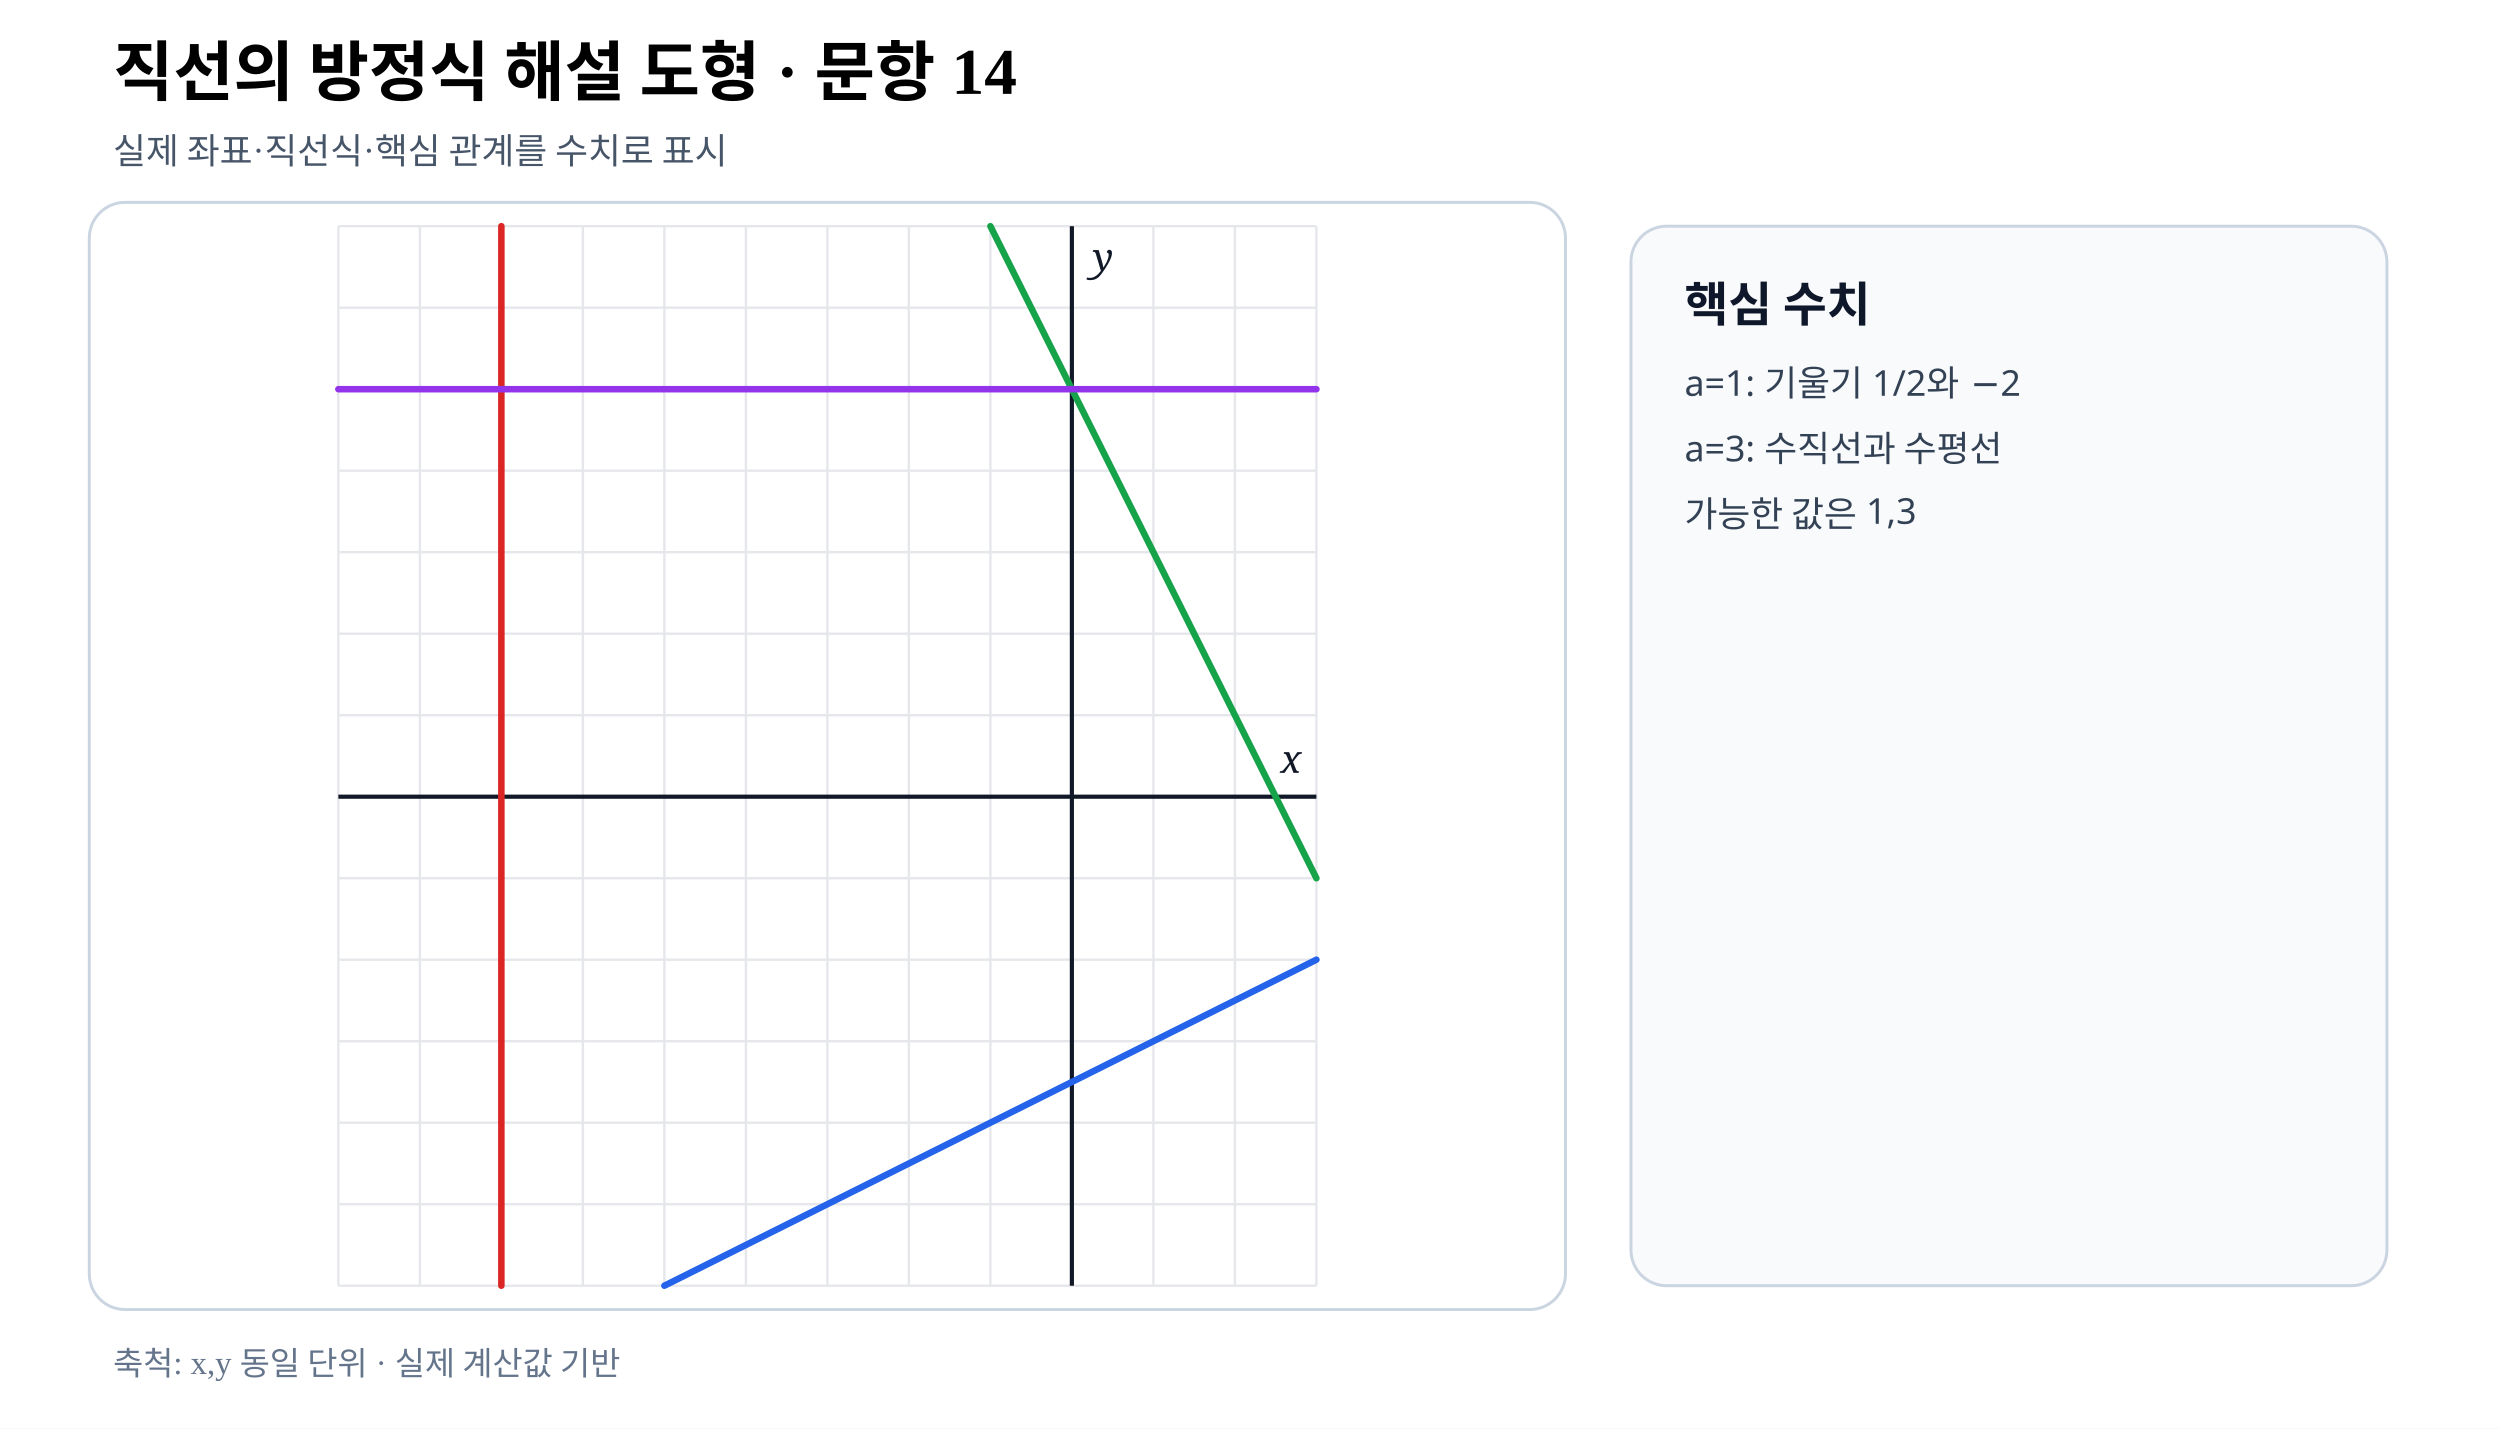
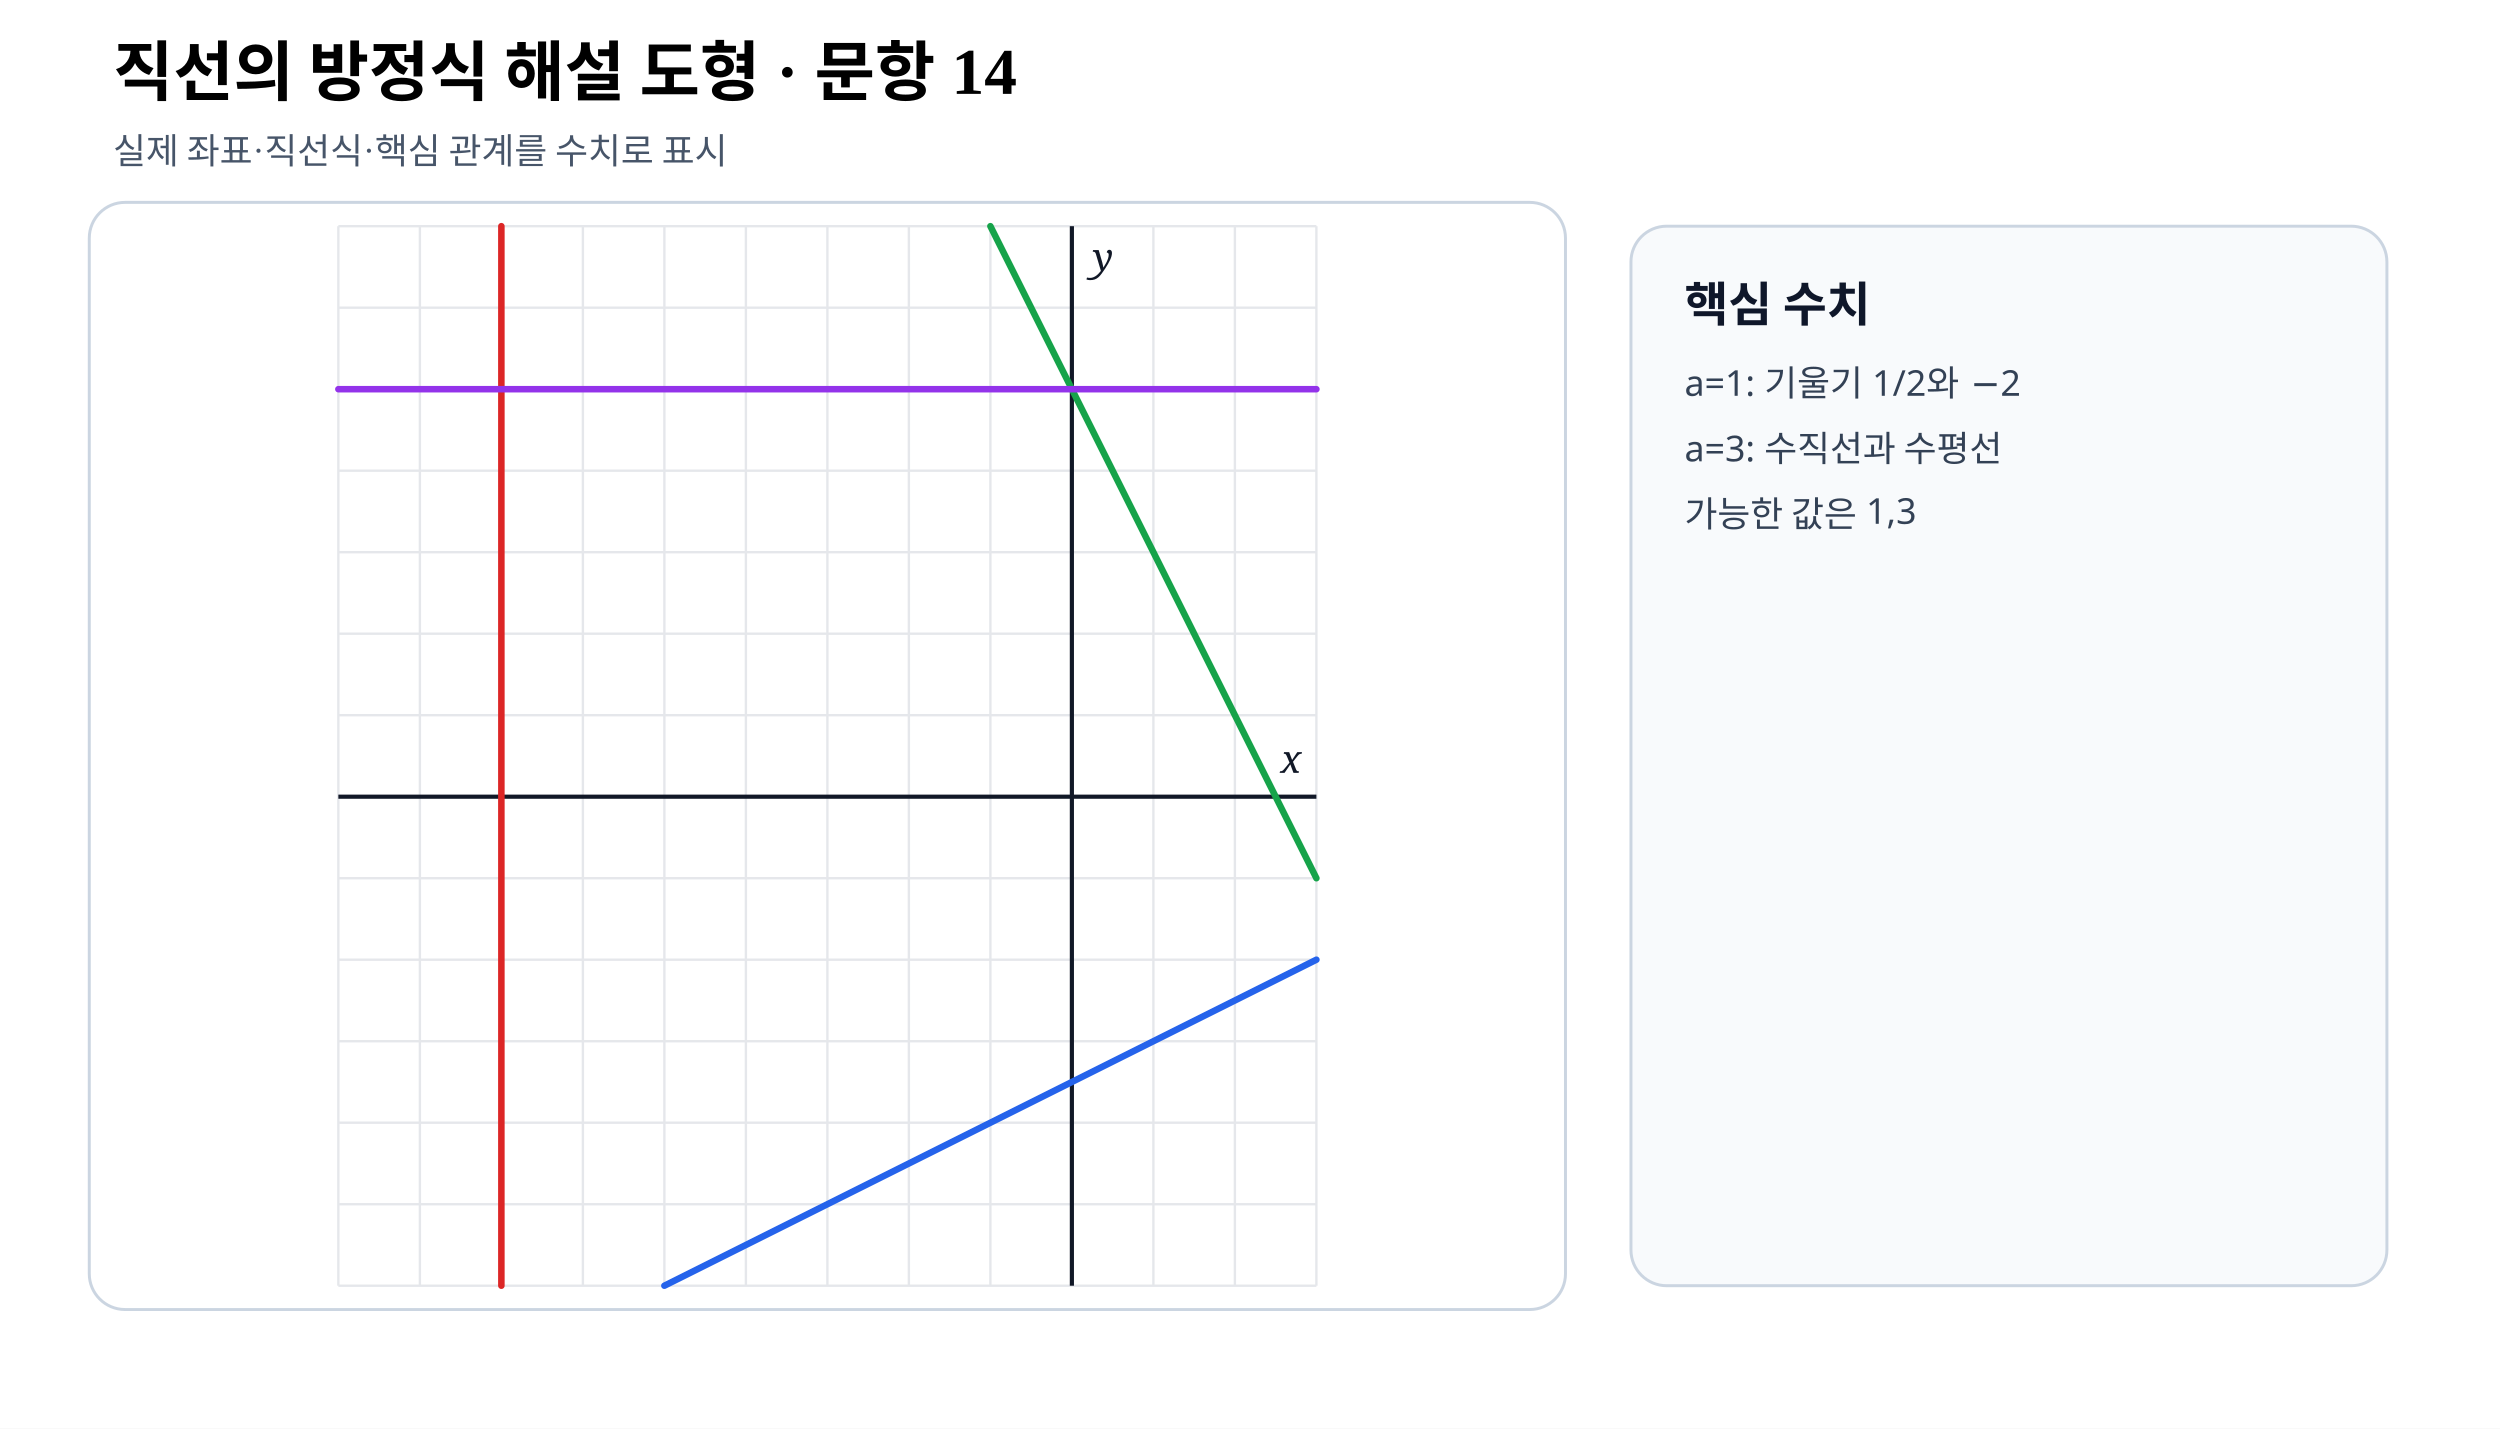
<svg xmlns="http://www.w3.org/2000/svg" viewBox="0 0 840 480" width="840" height="480" preserveAspectRatio="xMidYMid meet" role="img" aria-labelledby="title desc" data-fact-hash="cc758710b86b63c050ad01f9dc344af5fb7dd3ea10b7f44bed8317146cb25299" data-scale-policy="EQUAL_SCALE_REQUIRED" data-axis-scale-mode="EQUAL_UNIT" data-geometry-style-version="AP_GEOMETRY_PRINT_V1_0_DRAFT" data-visual-provenance="independent-numeric-facts-current">
  <style>.axis{font:italic 13px serif;fill:#111827}.point{font:700 12px sans-serif}.coord{font:10px sans-serif;fill:#475569}.panel{font:700 16px sans-serif;fill:#0f172a}.note{font:12px sans-serif;fill:#334155}</style>
  <rect width="840" height="480" fill="#fff" />
  <text x="38" y="32" font-size="22" font-weight="700">직선의 방정식 해설 도형 · 문항 14</text>
  <text x="38" y="55" font-size="12" fill="#475569">실제 좌표·직선식·핵심 관계를 수치로 표시</text>
  <rect x="30" y="68" width="496" height="372" rx="12" fill="#fff" stroke="#cbd5e1" />
  <line x1="113.69" y1="76.00" x2="113.69" y2="432.00" stroke="#e5e7eb" stroke-width=".8" />
  <line x1="141.08" y1="76.00" x2="141.08" y2="432.00" stroke="#e5e7eb" stroke-width=".8" />
  <line x1="168.46" y1="76.00" x2="168.46" y2="432.00" stroke="#e5e7eb" stroke-width=".8" />
  <line x1="195.85" y1="76.00" x2="195.85" y2="432.00" stroke="#e5e7eb" stroke-width=".8" />
  <line x1="223.23" y1="76.00" x2="223.23" y2="432.00" stroke="#e5e7eb" stroke-width=".8" />
  <line x1="250.62" y1="76.00" x2="250.62" y2="432.00" stroke="#e5e7eb" stroke-width=".8" />
  <line x1="278.00" y1="76.00" x2="278.00" y2="432.00" stroke="#e5e7eb" stroke-width=".8" />
  <line x1="305.38" y1="76.00" x2="305.38" y2="432.00" stroke="#e5e7eb" stroke-width=".8" />
  <line x1="332.77" y1="76.00" x2="332.77" y2="432.00" stroke="#e5e7eb" stroke-width=".8" />
  <line x1="360.15" y1="76.00" x2="360.15" y2="432.00" stroke="#e5e7eb" stroke-width=".8" />
  <line x1="387.54" y1="76.00" x2="387.54" y2="432.00" stroke="#e5e7eb" stroke-width=".8" />
  <line x1="414.92" y1="76.00" x2="414.92" y2="432.00" stroke="#e5e7eb" stroke-width=".8" />
  <line x1="442.31" y1="76.00" x2="442.31" y2="432.00" stroke="#e5e7eb" stroke-width=".8" />
  <line x1="113.69" y1="432.00" x2="442.31" y2="432.00" stroke="#e5e7eb" stroke-width=".8" />
  <line x1="113.69" y1="404.62" x2="442.31" y2="404.62" stroke="#e5e7eb" stroke-width=".8" />
  <line x1="113.69" y1="377.23" x2="442.31" y2="377.23" stroke="#e5e7eb" stroke-width=".8" />
  <line x1="113.69" y1="349.85" x2="442.31" y2="349.85" stroke="#e5e7eb" stroke-width=".8" />
  <line x1="113.69" y1="322.46" x2="442.31" y2="322.46" stroke="#e5e7eb" stroke-width=".8" />
  <line x1="113.69" y1="295.08" x2="442.31" y2="295.08" stroke="#e5e7eb" stroke-width=".8" />
  <line x1="113.69" y1="267.69" x2="442.31" y2="267.69" stroke="#e5e7eb" stroke-width=".8" />
  <line x1="113.69" y1="240.31" x2="442.31" y2="240.31" stroke="#e5e7eb" stroke-width=".8" />
  <line x1="113.69" y1="212.92" x2="442.31" y2="212.92" stroke="#e5e7eb" stroke-width=".8" />
  <line x1="113.69" y1="185.54" x2="442.31" y2="185.54" stroke="#e5e7eb" stroke-width=".8" />
  <line x1="113.69" y1="158.15" x2="442.31" y2="158.15" stroke="#e5e7eb" stroke-width=".8" />
  <line x1="113.69" y1="130.77" x2="442.31" y2="130.77" stroke="#e5e7eb" stroke-width=".8" />
  <line x1="113.69" y1="103.38" x2="442.31" y2="103.38" stroke="#e5e7eb" stroke-width=".8" />
  <line x1="113.69" y1="76.00" x2="442.31" y2="76.00" stroke="#e5e7eb" stroke-width=".8" />
  <line data-geometry="axis-y" x1="360.15" y1="76.00" x2="360.15" y2="432.00" stroke="#111827" stroke-width="1.4" />
  <text x="367.15" y="91.00" class="axis">y</text>
  <line data-geometry="axis-x" x1="113.69" y1="267.69" x2="442.31" y2="267.69" stroke="#111827" stroke-width="1.4" />
  <text x="437.31" y="259.69" text-anchor="end" class="axis">x</text>
  <line data-geometry="line" data-a="-1" data-b="2" data-c="7" data-model-x1="3" data-model-y1="-2" data-model-x2="-5" data-model-y2="-6" data-equation="-1x+2y+7=0" x1="442.31" y1="322.46" x2="223.23" y2="432.00" stroke="#2563eb" stroke-width="2.2" stroke-linecap="round" />
  <line data-geometry="line" data-a="-2" data-b="-1" data-c="5" data-model-x1="3" data-model-y1="-1" data-model-x2="-1" data-model-y2="7" data-equation="-2x−y+5=0" x1="442.31" y1="295.08" x2="332.77" y2="76.00" stroke="#16a34a" stroke-width="2.2" stroke-linecap="round" />
  <line data-geometry="line" data-a="1" data-b="0" data-c="7" data-model-x1="-7" data-model-y1="-6" data-model-x2="-7" data-model-y2="7" data-equation="1x+0y+7=0" x1="168.46" y1="432.00" x2="168.46" y2="76.00" stroke="#dc2626" stroke-width="2.2" stroke-linecap="round" />
  <line data-geometry="line" data-a="0" data-b="-1" data-c="5" data-model-x1="-9" data-model-y1="5" data-model-x2="3" data-model-y2="5" data-equation="0x−y+5=0" x1="113.69" y1="130.77" x2="442.31" y2="130.77" stroke="#9333ea" stroke-width="2.2" stroke-linecap="round" />
  <rect x="548" y="76" width="254" height="356" rx="12" fill="#f8fafc" stroke="#cbd5e1" />
  <text x="566" y="108" class="panel">핵심 수치</text>
  <text x="566" y="133" class="note">a=1: 기울기 1/2와 −2</text>
  <text x="566" y="155" class="note">a=3: 수직선과 수평선</text>
  <text x="566" y="177" class="note">가능한 값은 1,3</text>
-   <text x="38" y="462" font-size="11" fill="#64748b">축척: x,y 동일 단위 · 실제 계산값 기반</text>
</svg>
